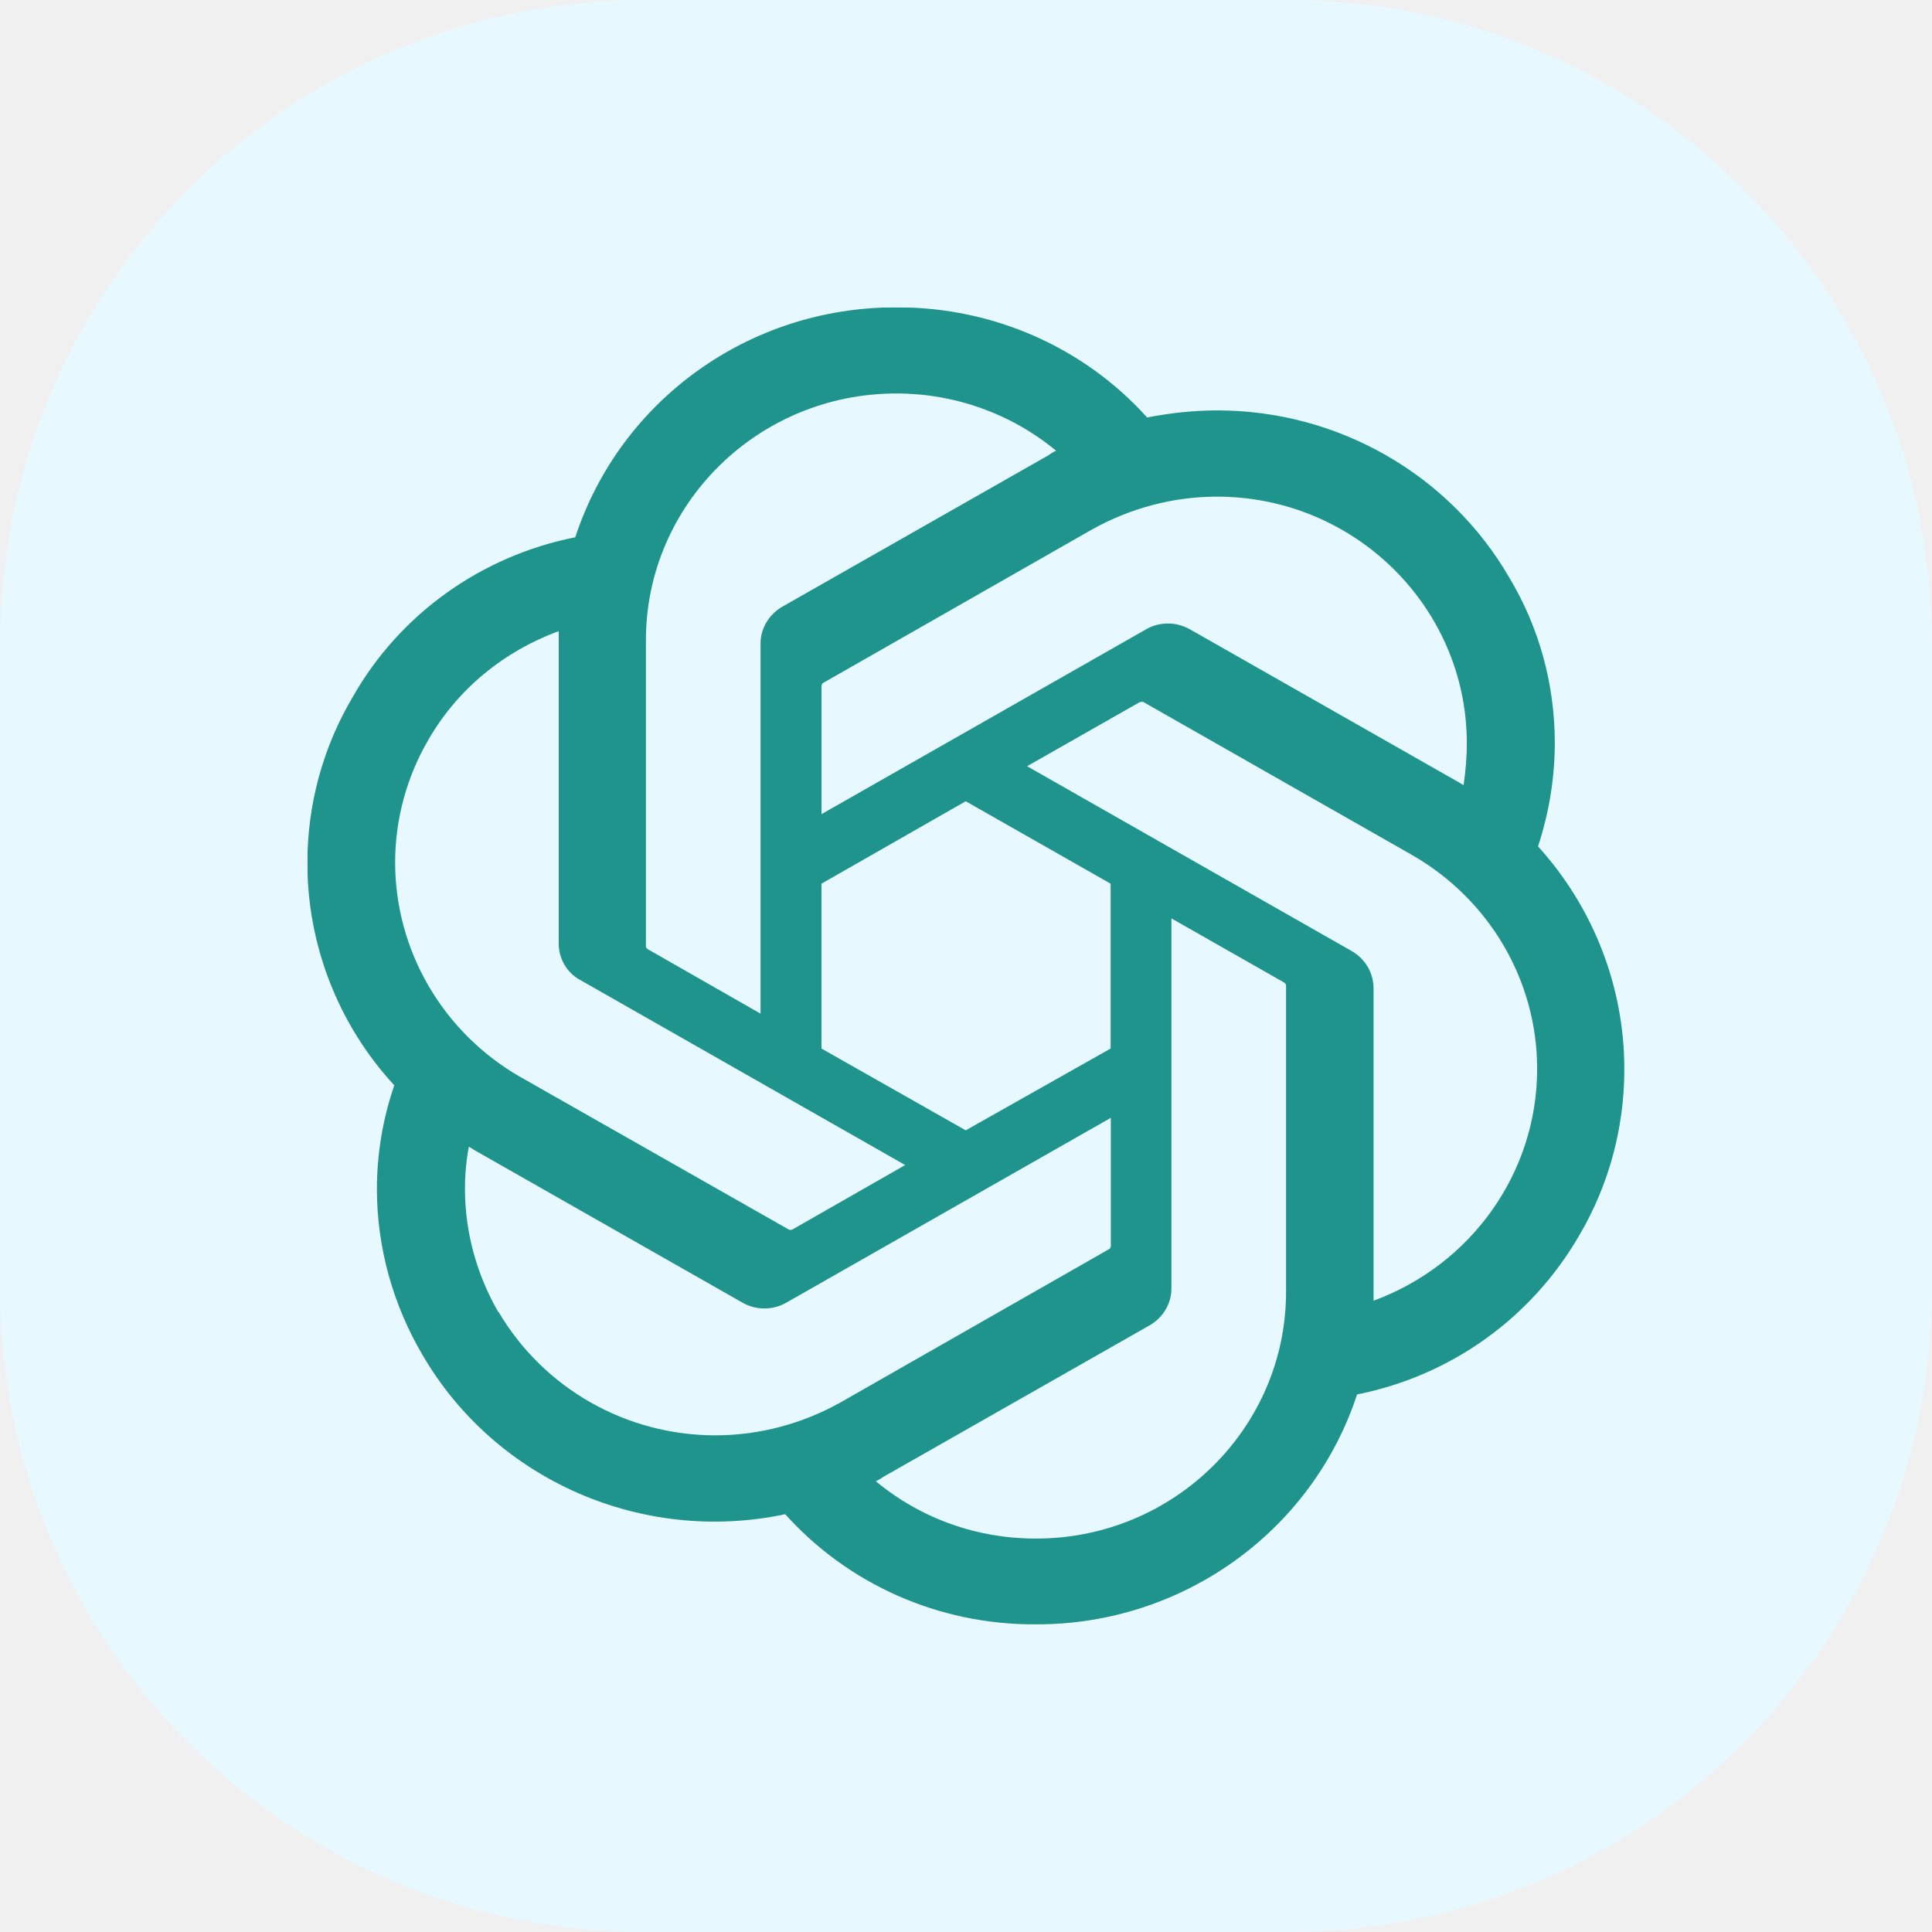
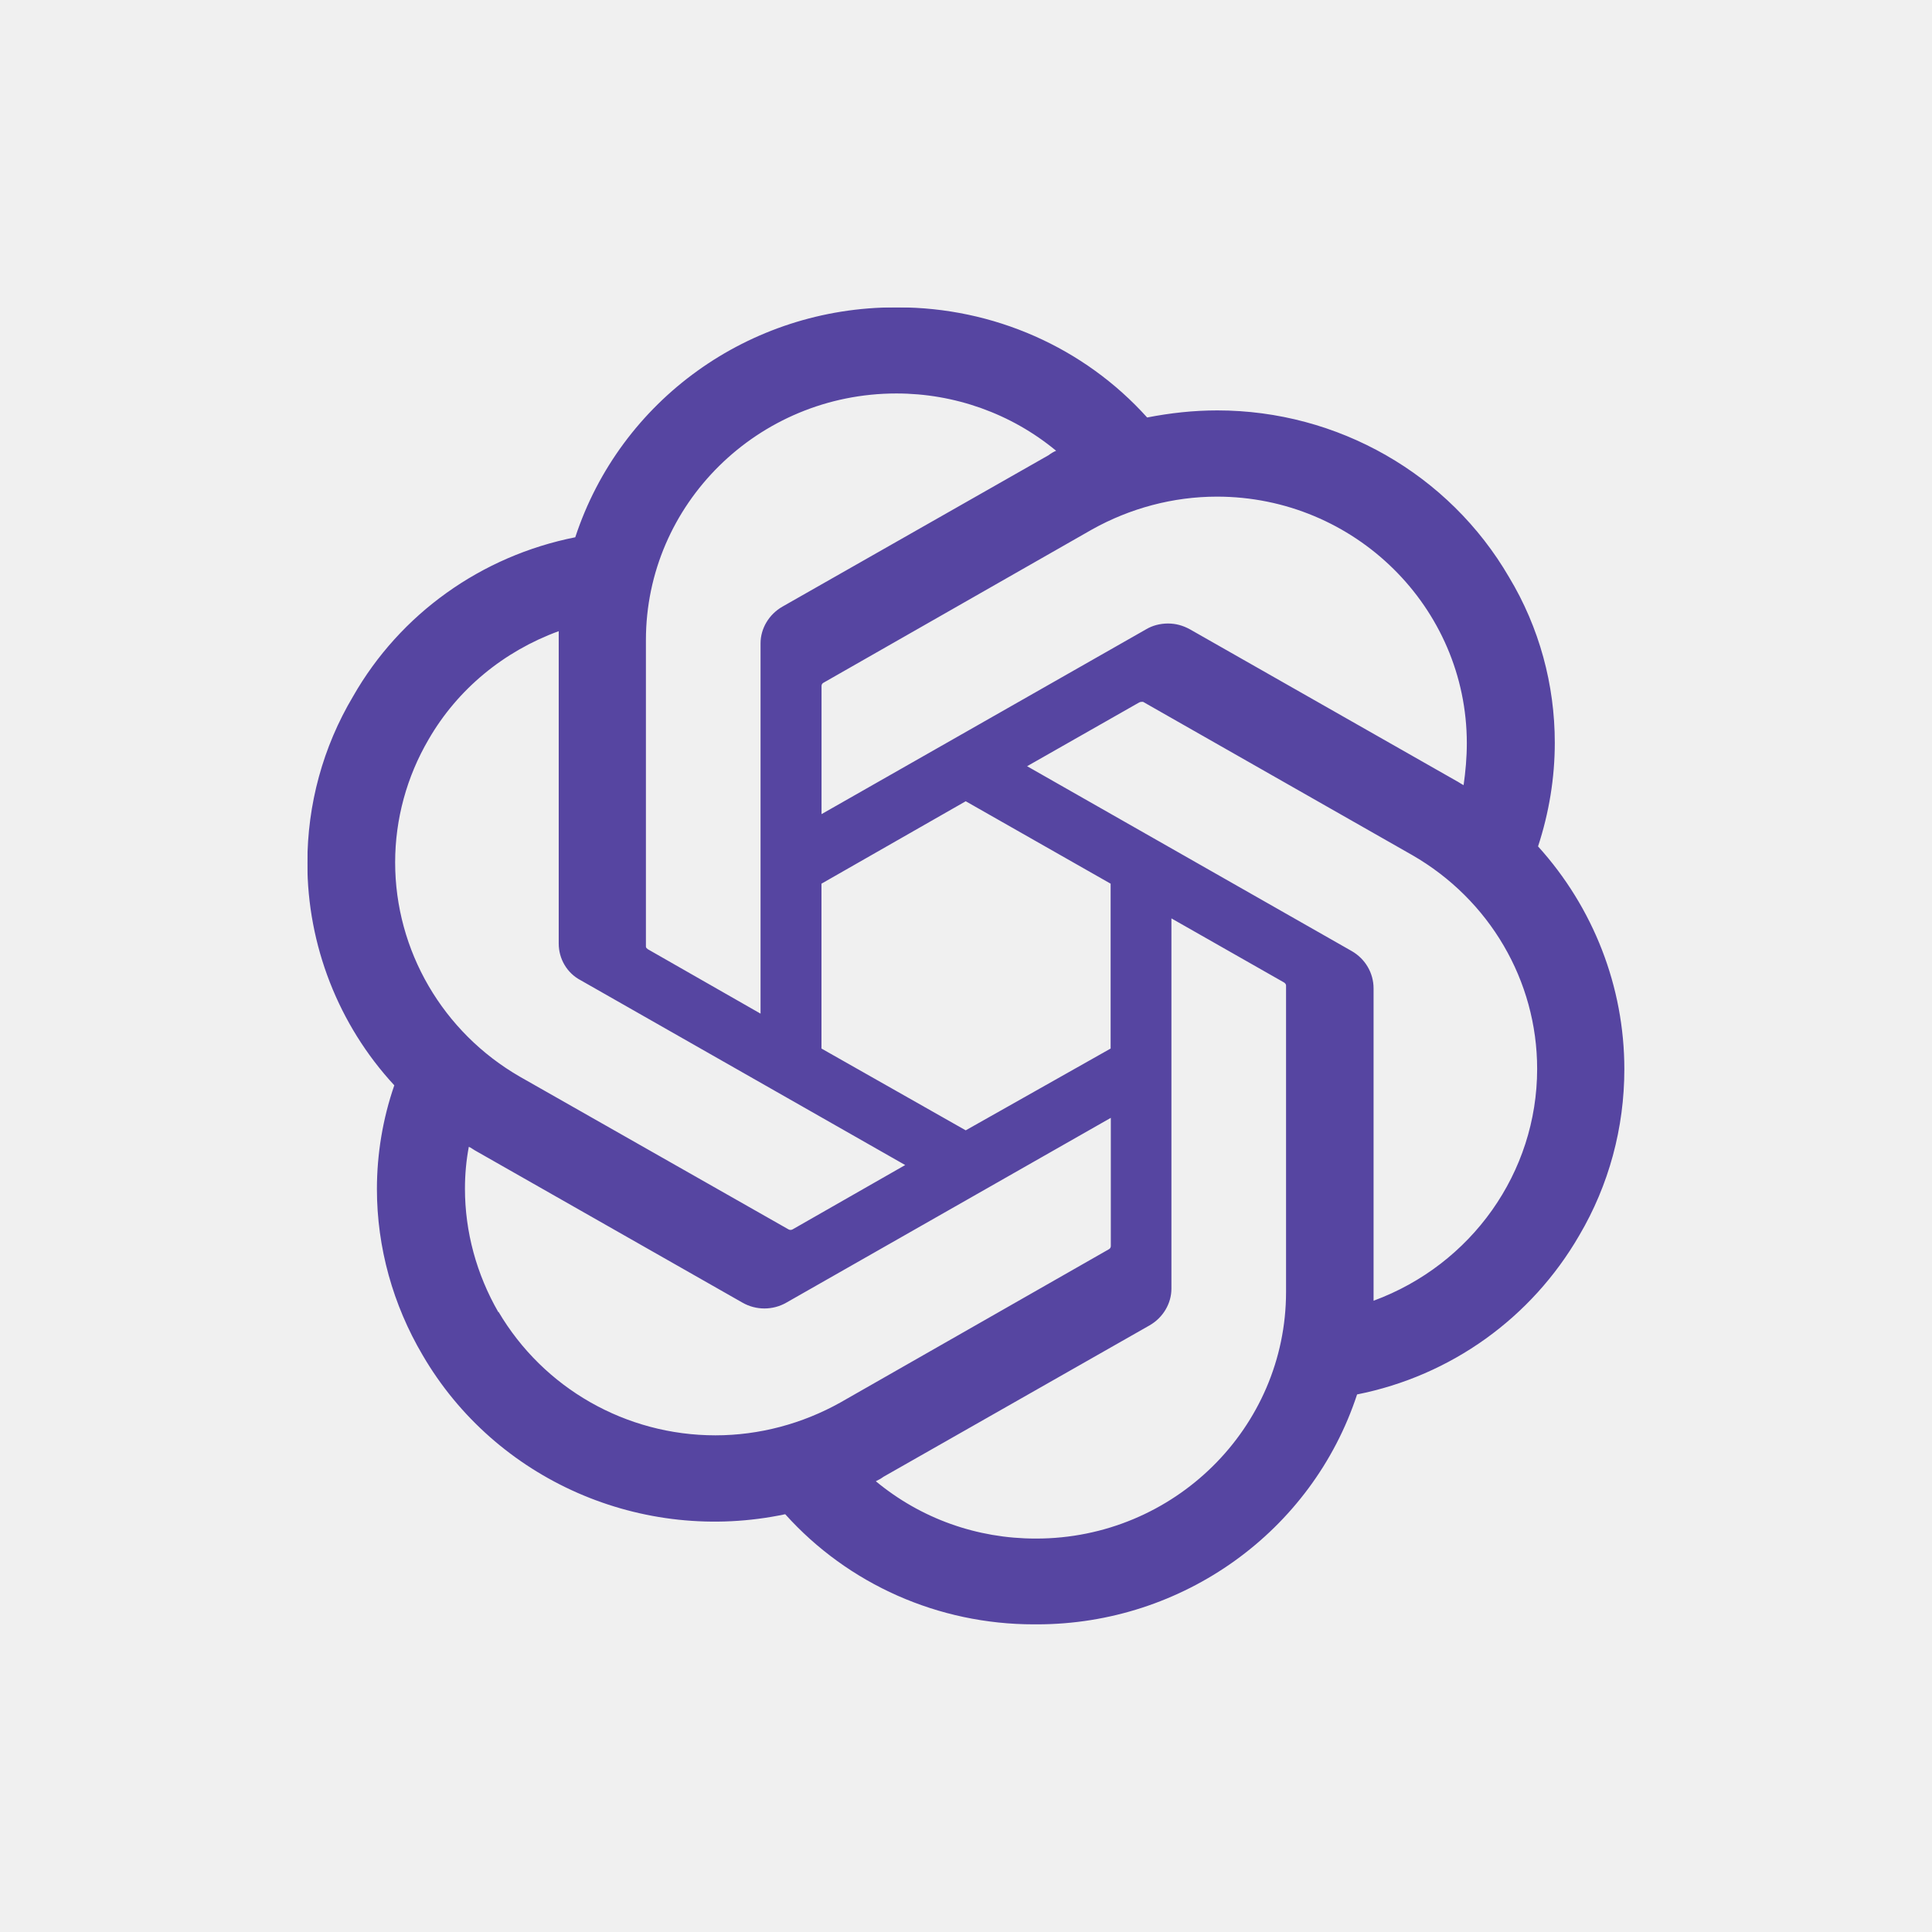
<svg xmlns="http://www.w3.org/2000/svg" xmlns:xlink="http://www.w3.org/1999/xlink" width="30" height="30" viewBox="0 0 30 30" fill="none">
  <defs>
    <rect id="path_0" x="0" y="0" width="30" height="30" />
    <rect id="path_1" x="0" y="0" width="20.455" height="20.455" />
  </defs>
  <g opacity="1" transform="translate(0 0)  rotate(0 15 15)">
-     <rect fill="#E7F8FF" opacity="1" transform="translate(0 0)  rotate(0 15 15)" x="0" y="0" width="30" height="30" rx="10" />
+     <rect fill="white" opacity="0" transform="translate(0 0)  rotate(0 15 15)" x="0" y="0" width="30" height="30" rx="10" />
    <mask id="bg-mask-0" fill="white">
      <use xlink:href="#path_0" />
    </mask>
    <g mask="url(#bg-mask-0)">
      <g opacity="1" transform="translate(4.772727 4.772727)  rotate(0 10.22727 10.22727)">
        <mask id="bg-mask-1" fill="white">
          <use xlink:href="#path_1" />
        </mask>
        <g mask="url(#bg-mask-1)">
-           <path id="分组 1" fill-rule="evenodd" style="fill:#1F948C" transform="translate(0 0)  rotate(0 10.22727 10.22727)" opacity="1" d="M19.11 8.37L19.11 8.37C19.28 7.85 19.37 7.31 19.37 6.76C19.37 5.86 19.13 4.97 18.66 4.19C17.73 2.59 16 1.6 14.13 1.6C13.76 1.6 13.4 1.64 13.04 1.71C12.06 0.62 10.65 0 9.17 0L9.14 0L9.13 0C6.86 0 4.86 1.44 4.16 3.57C2.7 3.86 1.44 4.76 0.71 6.04C0.24 6.83 0 7.72 0 8.63C0 9.9 0.48 11.14 1.35 12.08C1.17 12.6 1.08 13.15 1.08 13.69C1.08 14.6 1.33 15.49 1.79 16.27C2.92 18.21 5.2 19.21 7.42 18.74C8.4 19.83 9.8 20.45 11.28 20.45L11.31 20.45L11.33 20.45C13.59 20.45 15.6 19.01 16.3 16.88C17.76 16.59 19.01 15.69 19.75 14.41C20.21 13.63 20.45 12.74 20.45 11.83C20.45 10.55 19.97 9.32 19.11 8.37Z M8.947 18.158C8.907 18.188 8.867 18.208 8.827 18.228C9.527 18.808 10.397 19.118 11.307 19.118L11.317 19.118C13.457 19.118 15.197 17.398 15.197 15.288L15.197 10.528C15.197 10.508 15.177 10.488 15.157 10.478L13.417 9.488L13.417 15.238C13.417 15.468 13.287 15.688 13.077 15.808L8.947 18.158Z M8.277 17.005L12.447 14.625C12.466 14.615 12.476 14.595 12.476 14.575L12.476 14.575L12.476 12.585L7.437 15.455C7.227 15.575 6.967 15.575 6.757 15.455L2.627 13.105C2.587 13.085 2.537 13.045 2.507 13.035C2.467 13.245 2.447 13.465 2.447 13.685C2.447 14.355 2.627 15.015 2.967 15.605L2.967 15.595C3.667 16.785 4.947 17.515 6.337 17.515C7.017 17.515 7.687 17.335 8.277 17.005Z M3.903 5.168C3.903 5.128 3.903 5.068 3.903 5.028C3.053 5.338 2.333 5.928 1.883 6.708L1.883 6.708C1.543 7.288 1.363 7.948 1.363 8.618C1.363 9.988 2.103 11.258 3.303 11.948L7.473 14.318C7.493 14.328 7.513 14.328 7.533 14.318L9.283 13.318L4.243 10.448C4.033 10.338 3.903 10.118 3.903 9.878L3.903 9.878L3.903 5.168Z M17.156 8.505L12.976 6.125C12.956 6.125 12.936 6.125 12.916 6.135L11.176 7.125L16.216 9.995C16.426 10.115 16.556 10.335 16.556 10.575C16.556 10.575 16.556 10.575 16.556 10.575L16.556 15.425C18.076 14.865 19.096 13.435 19.096 11.825C19.096 10.455 18.356 9.195 17.156 8.505Z M8.014 5.829C7.994 5.839 7.984 5.859 7.984 5.879L7.984 5.879L7.984 7.869L13.024 4.999C13.124 4.939 13.244 4.909 13.364 4.909C13.484 4.909 13.594 4.939 13.704 4.999L17.834 7.349C17.874 7.369 17.914 7.399 17.954 7.419L17.954 7.419C17.984 7.209 18.004 6.989 18.004 6.769C18.004 4.659 16.264 2.939 14.124 2.939C13.444 2.939 12.774 3.119 12.184 3.449L8.014 5.829Z M9.147 1.337C6.997 1.337 5.257 3.057 5.257 5.167L5.257 9.927C5.257 9.947 5.277 9.957 5.287 9.967L7.037 10.967L7.037 5.227L7.037 5.217C7.037 4.987 7.167 4.767 7.377 4.647L11.507 2.297C11.547 2.267 11.597 2.237 11.627 2.227C10.927 1.647 10.047 1.337 9.147 1.337Z M7.983 11.509L10.223 12.779L12.473 11.509L12.473 8.949L10.223 7.669L7.983 8.949L7.983 11.509Z " />
+           <path id="分组 1" fill-rule="evenodd" style="fill:#5645a1" transform="translate(0 0)  rotate(0 10.22727 10.22727)" opacity="1" d="M19.11 8.37L19.11 8.37C19.28 7.85 19.37 7.31 19.37 6.76C19.37 5.86 19.13 4.97 18.66 4.19C17.73 2.59 16 1.6 14.13 1.6C13.76 1.6 13.4 1.64 13.04 1.71C12.06 0.62 10.65 0 9.17 0L9.14 0L9.13 0C6.86 0 4.86 1.44 4.16 3.57C2.7 3.86 1.44 4.76 0.71 6.04C0.24 6.83 0 7.72 0 8.63C0 9.9 0.48 11.14 1.35 12.08C1.17 12.6 1.08 13.15 1.08 13.69C1.08 14.6 1.33 15.49 1.79 16.27C2.92 18.21 5.2 19.21 7.42 18.74C8.4 19.83 9.8 20.45 11.28 20.45L11.31 20.45L11.33 20.45C13.59 20.45 15.6 19.01 16.3 16.88C17.76 16.59 19.01 15.69 19.75 14.41C20.21 13.63 20.45 12.74 20.45 11.83C20.45 10.55 19.97 9.32 19.11 8.37Z M8.947 18.158C8.907 18.188 8.867 18.208 8.827 18.228C9.527 18.808 10.397 19.118 11.307 19.118L11.317 19.118C13.457 19.118 15.197 17.398 15.197 15.288L15.197 10.528C15.197 10.508 15.177 10.488 15.157 10.478L13.417 9.488L13.417 15.238C13.417 15.468 13.287 15.688 13.077 15.808L8.947 18.158Z M8.277 17.005L12.447 14.625C12.466 14.615 12.476 14.595 12.476 14.575L12.476 14.575L12.476 12.585L7.437 15.455C7.227 15.575 6.967 15.575 6.757 15.455L2.627 13.105C2.587 13.085 2.537 13.045 2.507 13.035C2.467 13.245 2.447 13.465 2.447 13.685C2.447 14.355 2.627 15.015 2.967 15.605L2.967 15.595C3.667 16.785 4.947 17.515 6.337 17.515C7.017 17.515 7.687 17.335 8.277 17.005Z M3.903 5.168C3.903 5.128 3.903 5.068 3.903 5.028C3.053 5.338 2.333 5.928 1.883 6.708L1.883 6.708C1.543 7.288 1.363 7.948 1.363 8.618C1.363 9.988 2.103 11.258 3.303 11.948L7.473 14.318C7.493 14.328 7.513 14.328 7.533 14.318L9.283 13.318L4.243 10.448C4.033 10.338 3.903 10.118 3.903 9.878L3.903 9.878L3.903 5.168Z M17.156 8.505L12.976 6.125C12.956 6.125 12.936 6.125 12.916 6.135L11.176 7.125L16.216 9.995C16.426 10.115 16.556 10.335 16.556 10.575C16.556 10.575 16.556 10.575 16.556 10.575L16.556 15.425C18.076 14.865 19.096 13.435 19.096 11.825C19.096 10.455 18.356 9.195 17.156 8.505Z M8.014 5.829C7.994 5.839 7.984 5.859 7.984 5.879L7.984 5.879L7.984 7.869L13.024 4.999C13.124 4.939 13.244 4.909 13.364 4.909C13.484 4.909 13.594 4.939 13.704 4.999L17.834 7.349C17.874 7.369 17.914 7.399 17.954 7.419L17.954 7.419C17.984 7.209 18.004 6.989 18.004 6.769C18.004 4.659 16.264 2.939 14.124 2.939C13.444 2.939 12.774 3.119 12.184 3.449L8.014 5.829Z M9.147 1.337C6.997 1.337 5.257 3.057 5.257 5.167L5.257 9.927C5.257 9.947 5.277 9.957 5.287 9.967L7.037 10.967L7.037 5.227L7.037 5.217C7.037 4.987 7.167 4.767 7.377 4.647L11.507 2.297C11.547 2.267 11.597 2.237 11.627 2.227C10.927 1.647 10.047 1.337 9.147 1.337Z M7.983 11.509L10.223 12.779L12.473 11.509L12.473 8.949L10.223 7.669L7.983 8.949L7.983 11.509Z " />
        </g>
      </g>
    </g>
  </g>
</svg>
